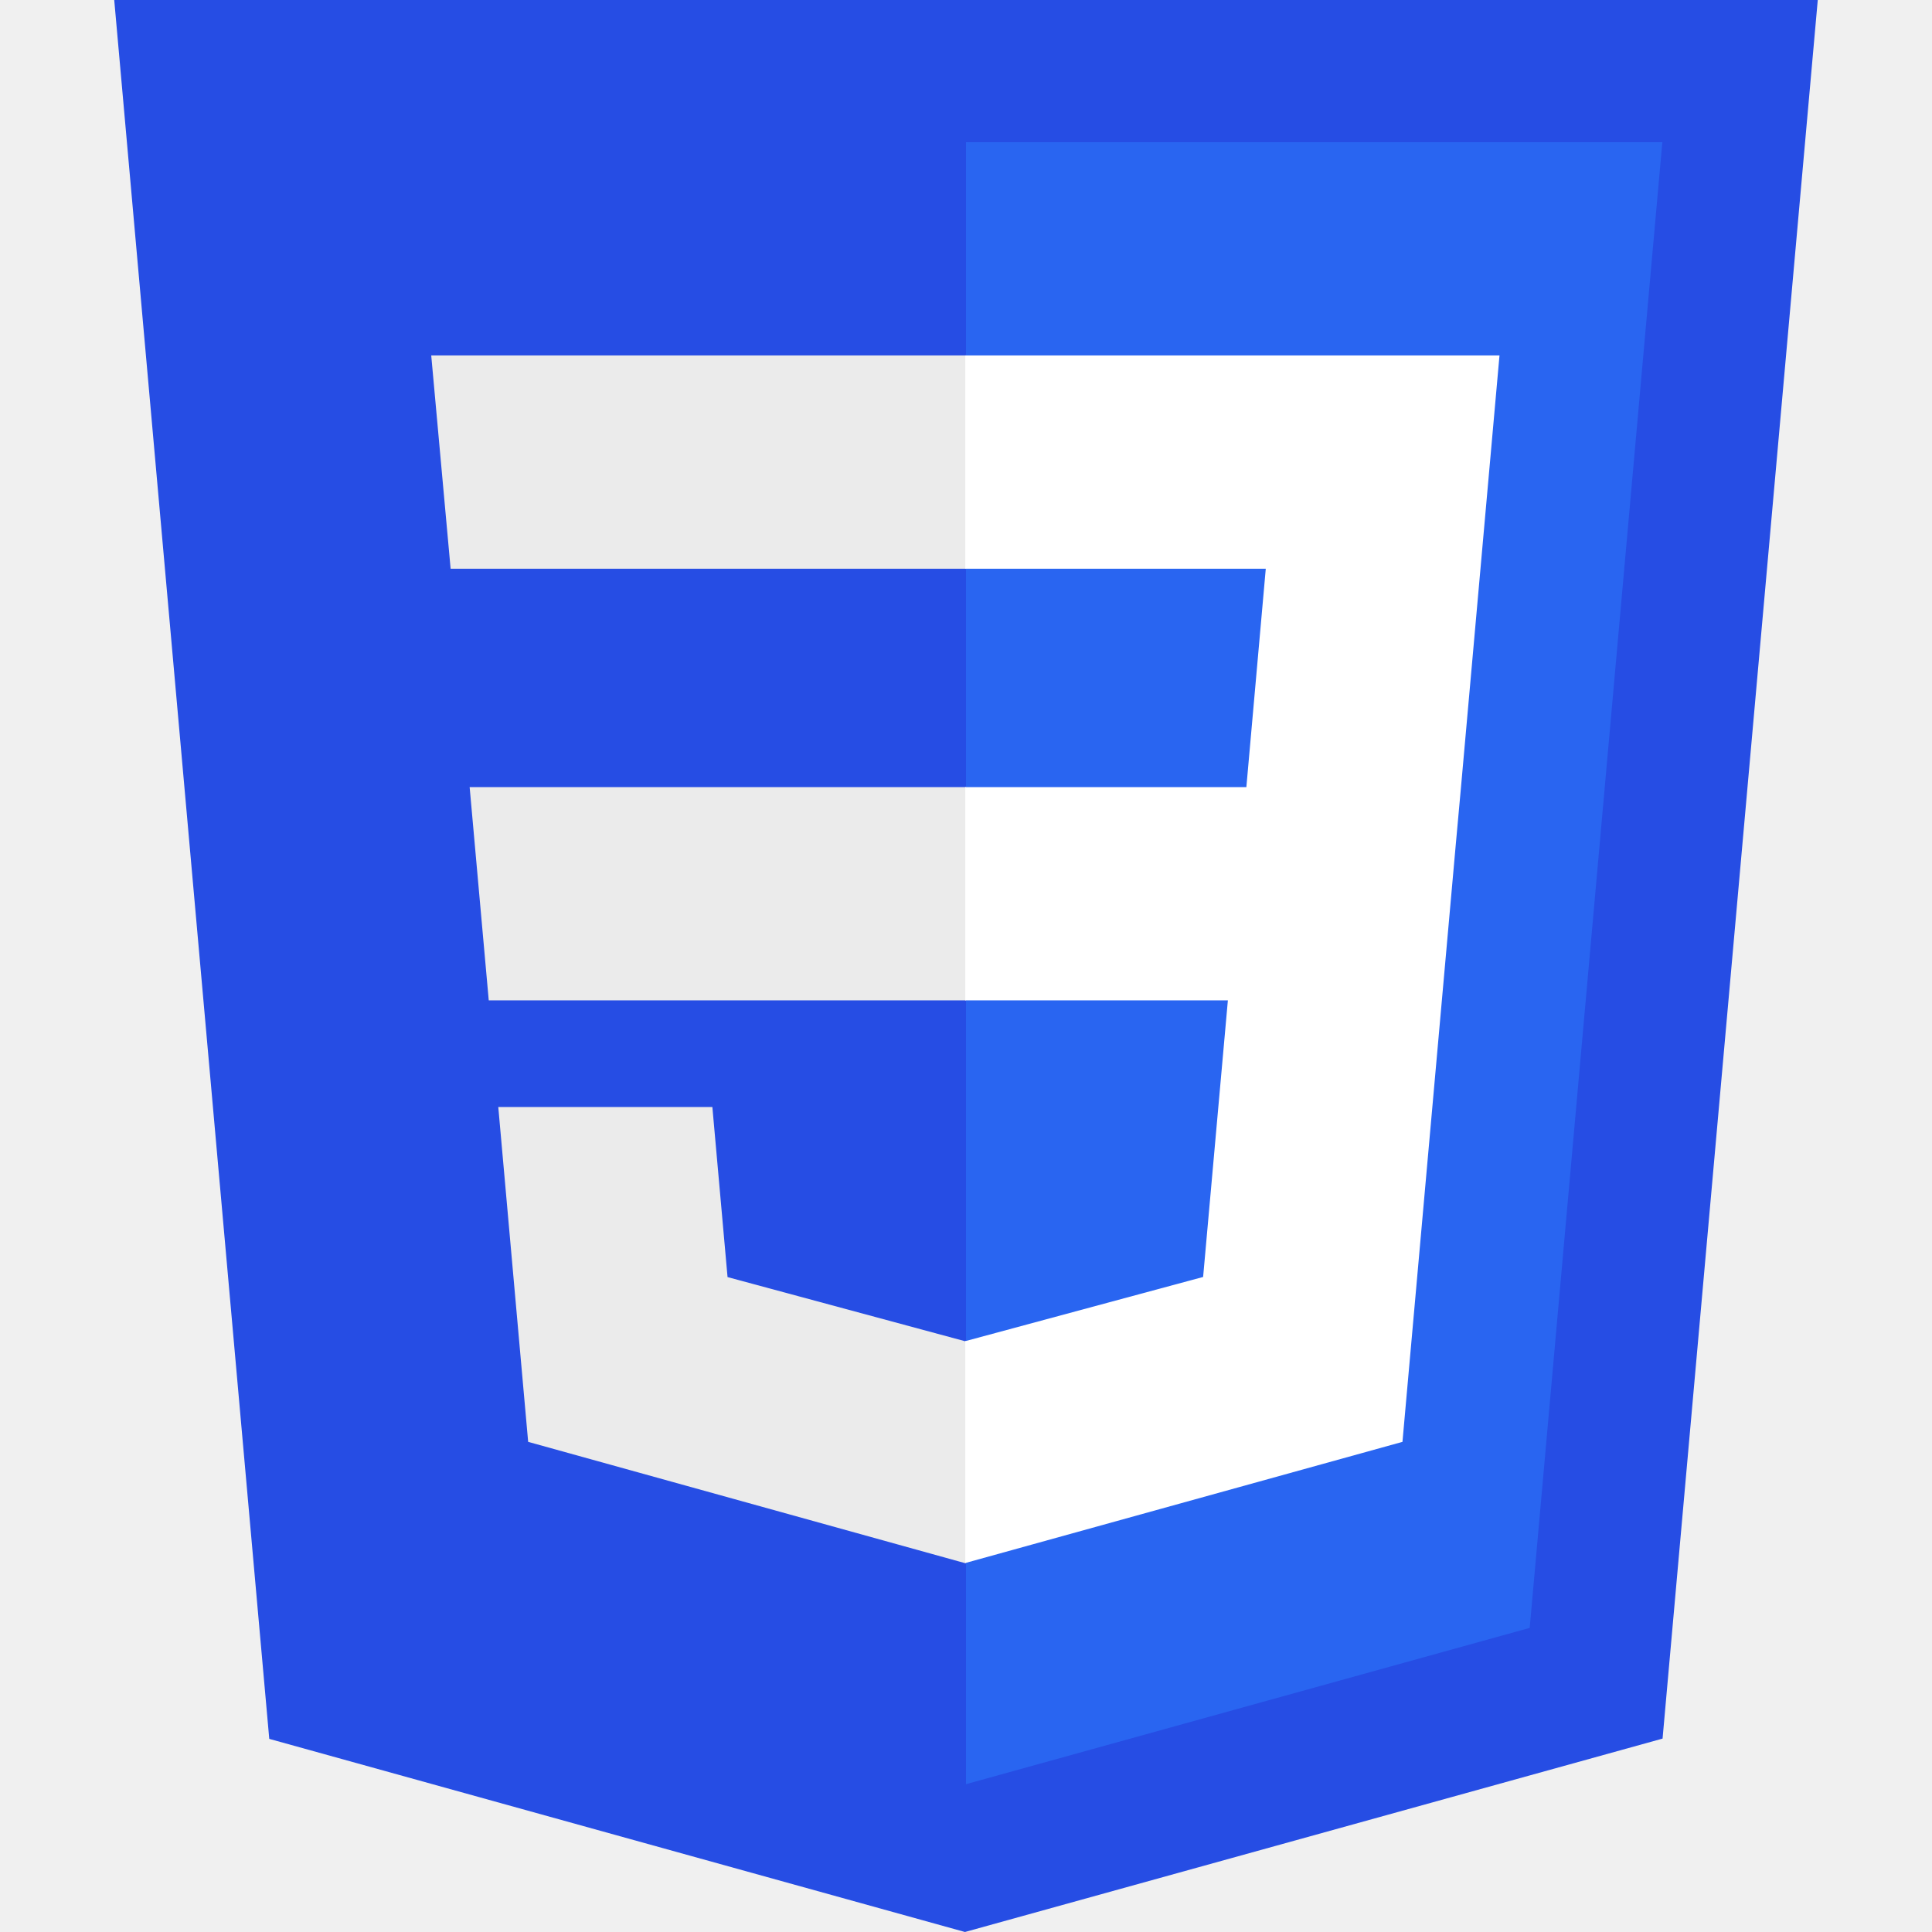
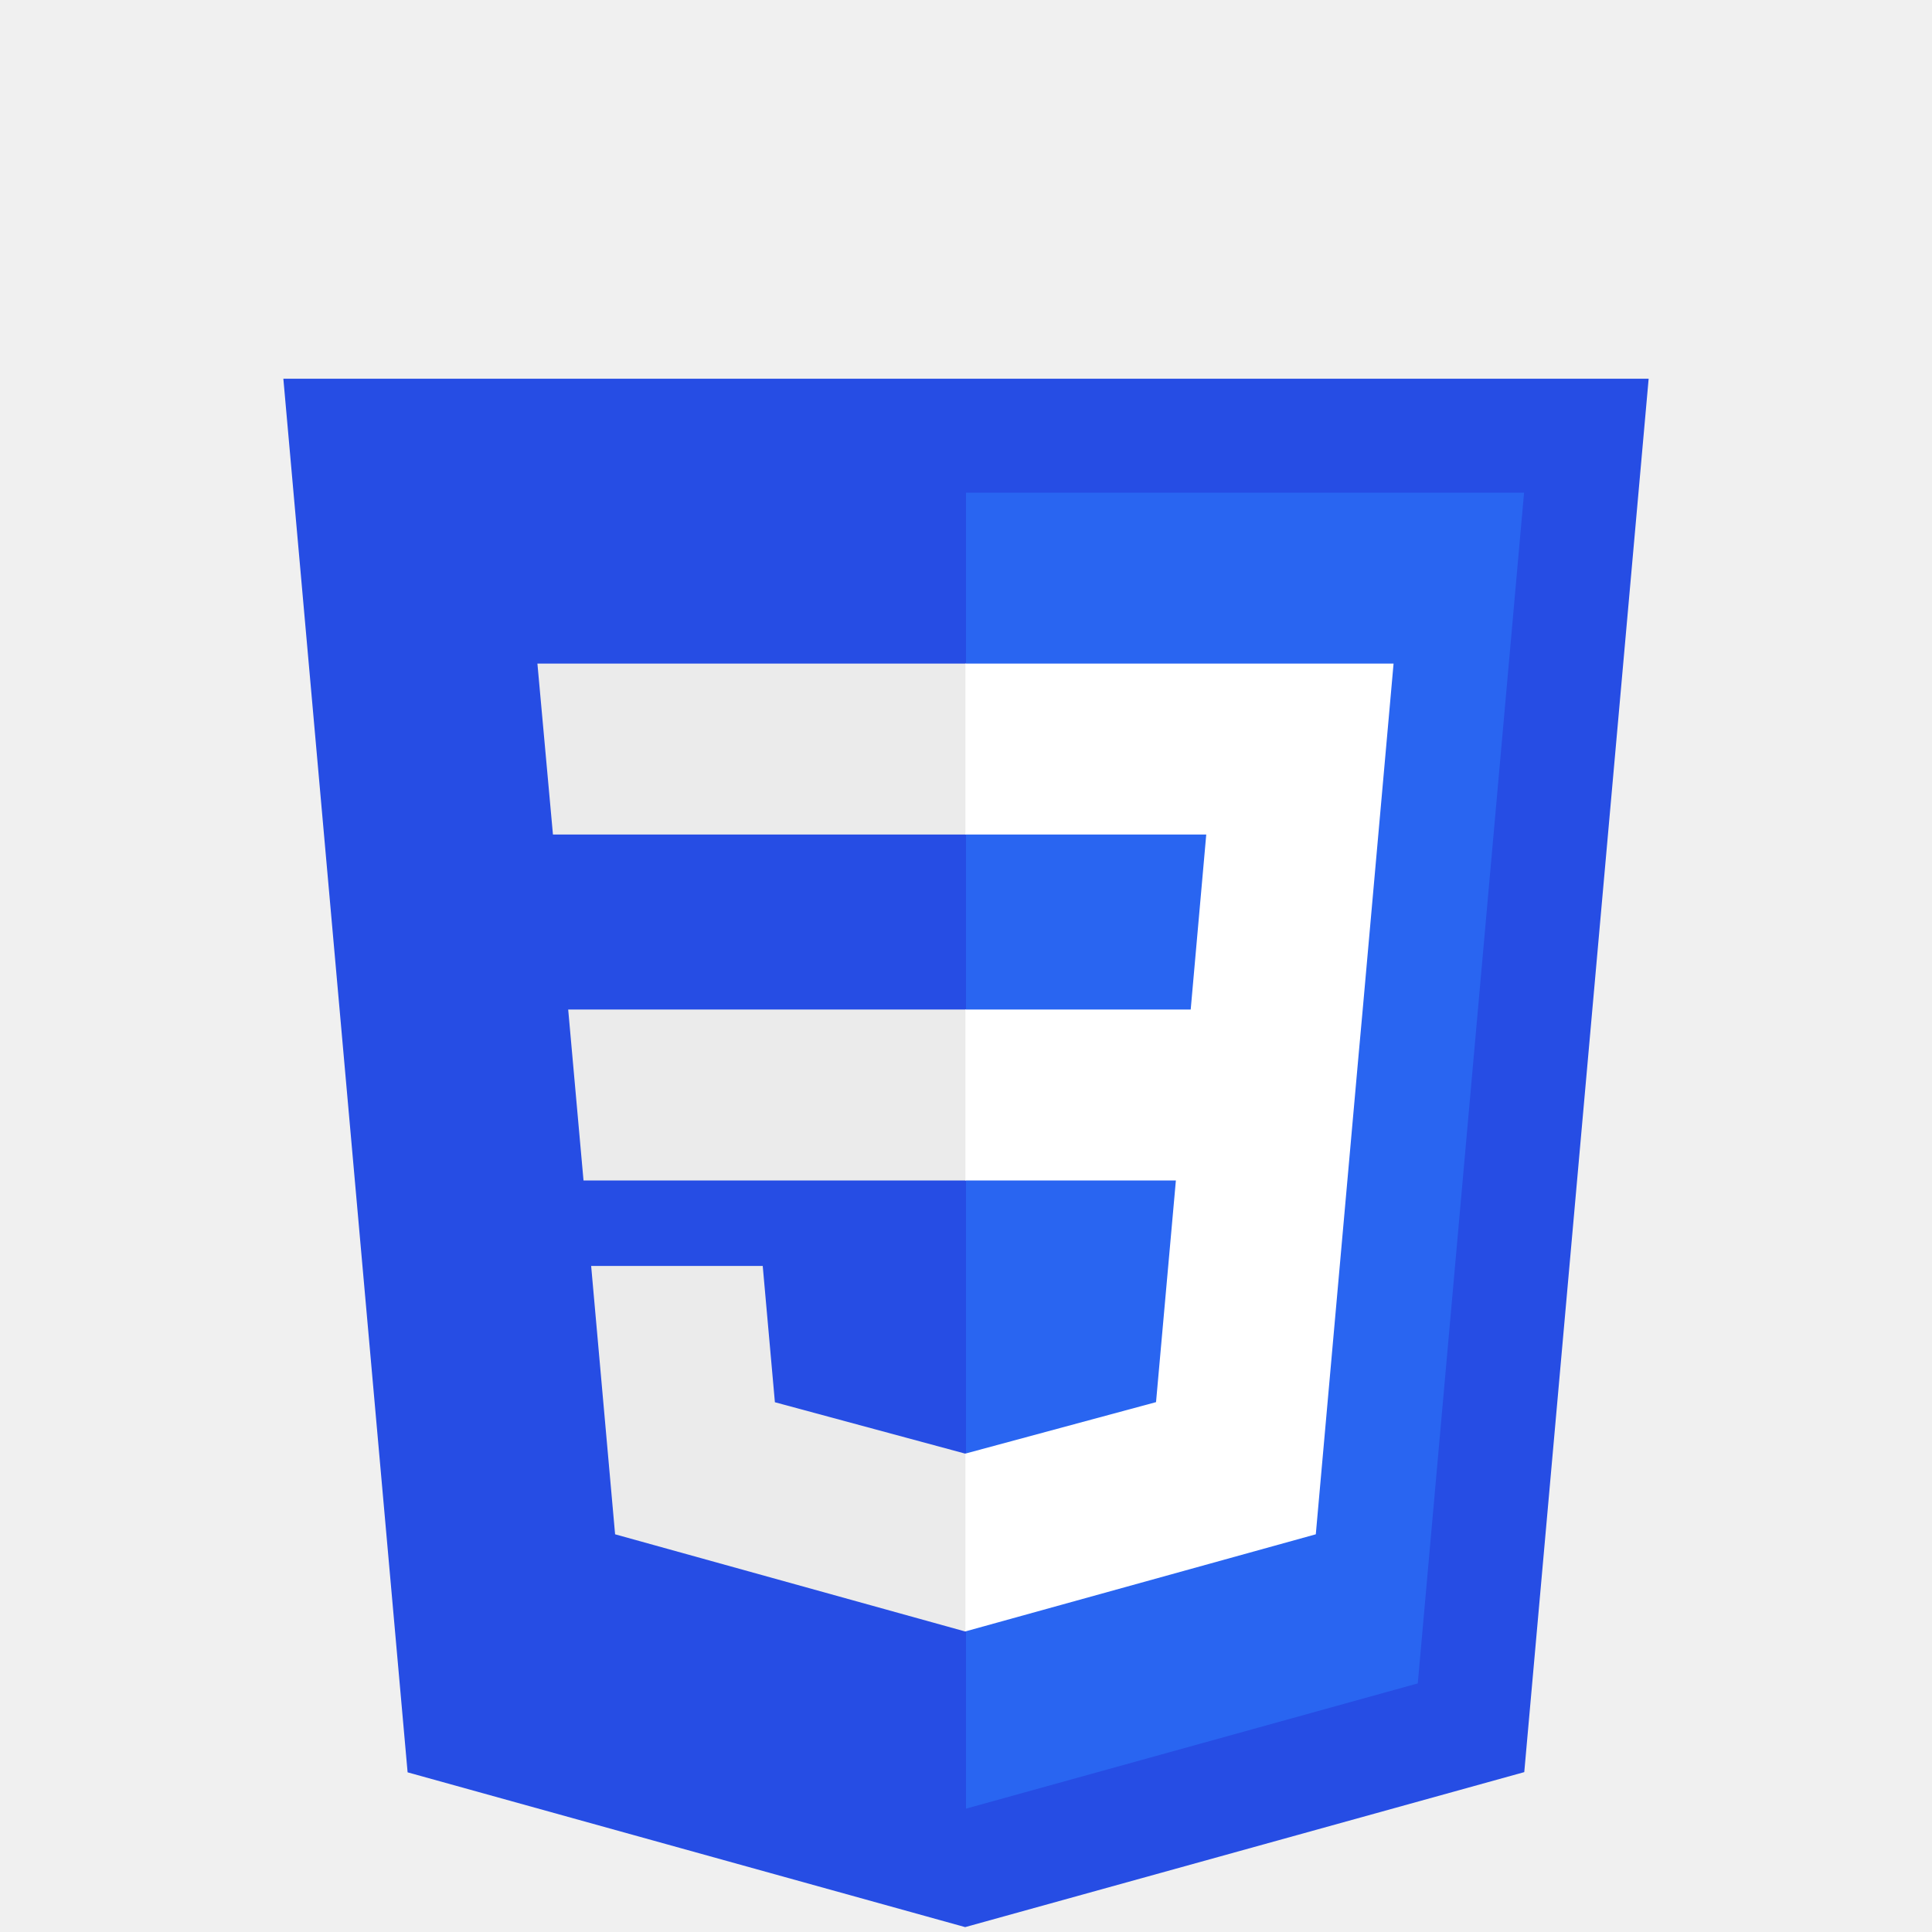
- <svg xmlns="http://www.w3.org/2000/svg" width="512" height="512" viewBox="0 0 512 512">
-   <path fill="#264de4" d="M71.357 460.819L30.272 0h451.456l-41.129 460.746L255.724 512z" />
-   <path fill="#2965f1" d="M405.388 431.408l35.148-393.73H256v435.146z" />
-   <path fill="#ebebeb" d="M124.46 208.59l5.065 56.517H256V208.59zM119.419 150.715H256V94.197H114.281zM256 355.372l-.248.066-62.944-16.996-4.023-45.076h-56.736l7.919 88.741 115.772 32.14.26-.073z" />
-   <path fill="#fff" d="M255.805 208.59v56.517H325.4l-6.56 73.299-63.035 17.013v58.8l115.864-32.112.85-9.549 13.28-148.792 1.38-15.176 10.203-114.393H255.805v56.518h79.639L330.3 208.59z" />
+ <svg xmlns="http://www.w3.org/2000/svg" width="361px" height="361px" viewBox="-52.5 0 361 361" preserveAspectRatio="xMidYMid">
+   <path d="M127.844 360.088L23.662 331.166.445 70.766h255.11l-23.241 260.36-104.47 28.962z" fill="#264DE4" />
+   <path d="M212.417 314.547l19.86-222.49H128V337.95l84.417-23.403z" fill="#2965F1" />
+   <path d="M53.669 188.636l2.862 31.937H128v-31.937H53.669zM47.917 123.995l2.903 31.937H128v-31.937H47.917zM128 271.58l-.14.037-35.568-9.604-2.274-25.471h-32.06l4.474 50.146 65.421 18.16.147-.04V271.58z" fill="#EBEBEB" />
+   <path d="M202.127 188.636l5.765-64.641H127.89v31.937h45.002l-2.906 32.704H127.89v31.937h39.327l-3.708 41.42-35.62 9.614v33.226l65.473-18.145.48-5.396 7.506-84.08.779-8.576z" fill="#FFF" />
</svg>
